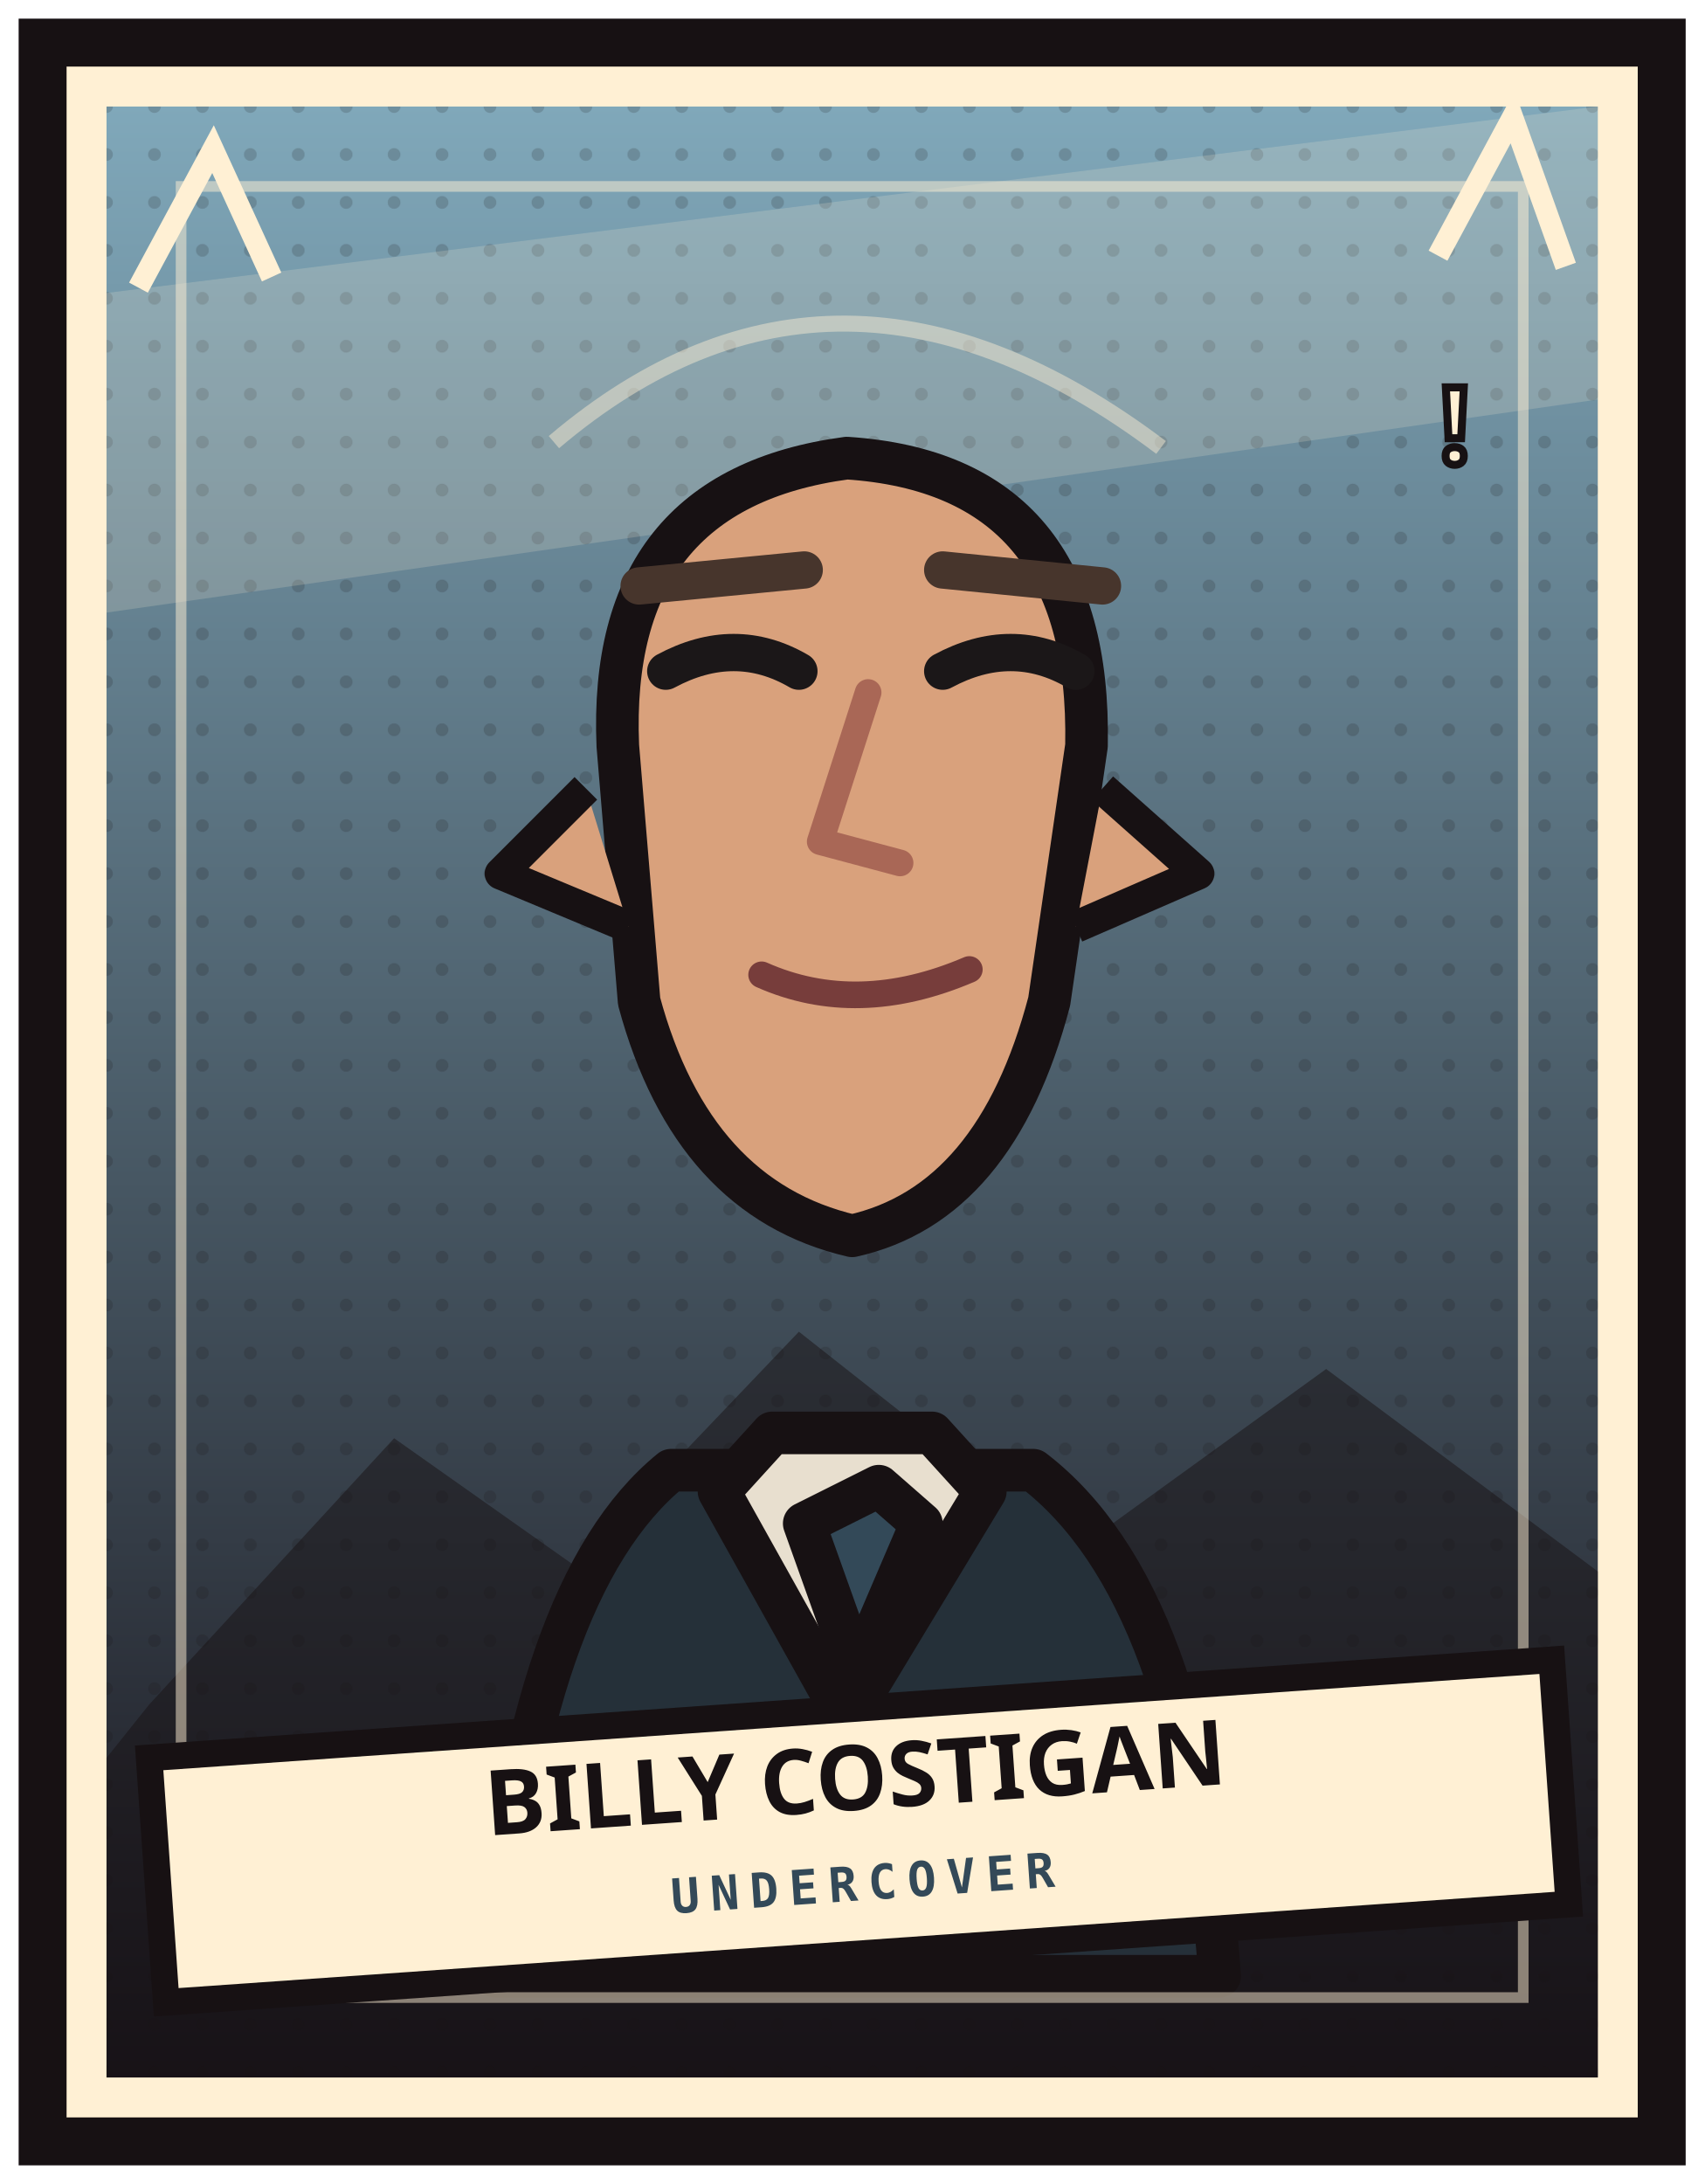
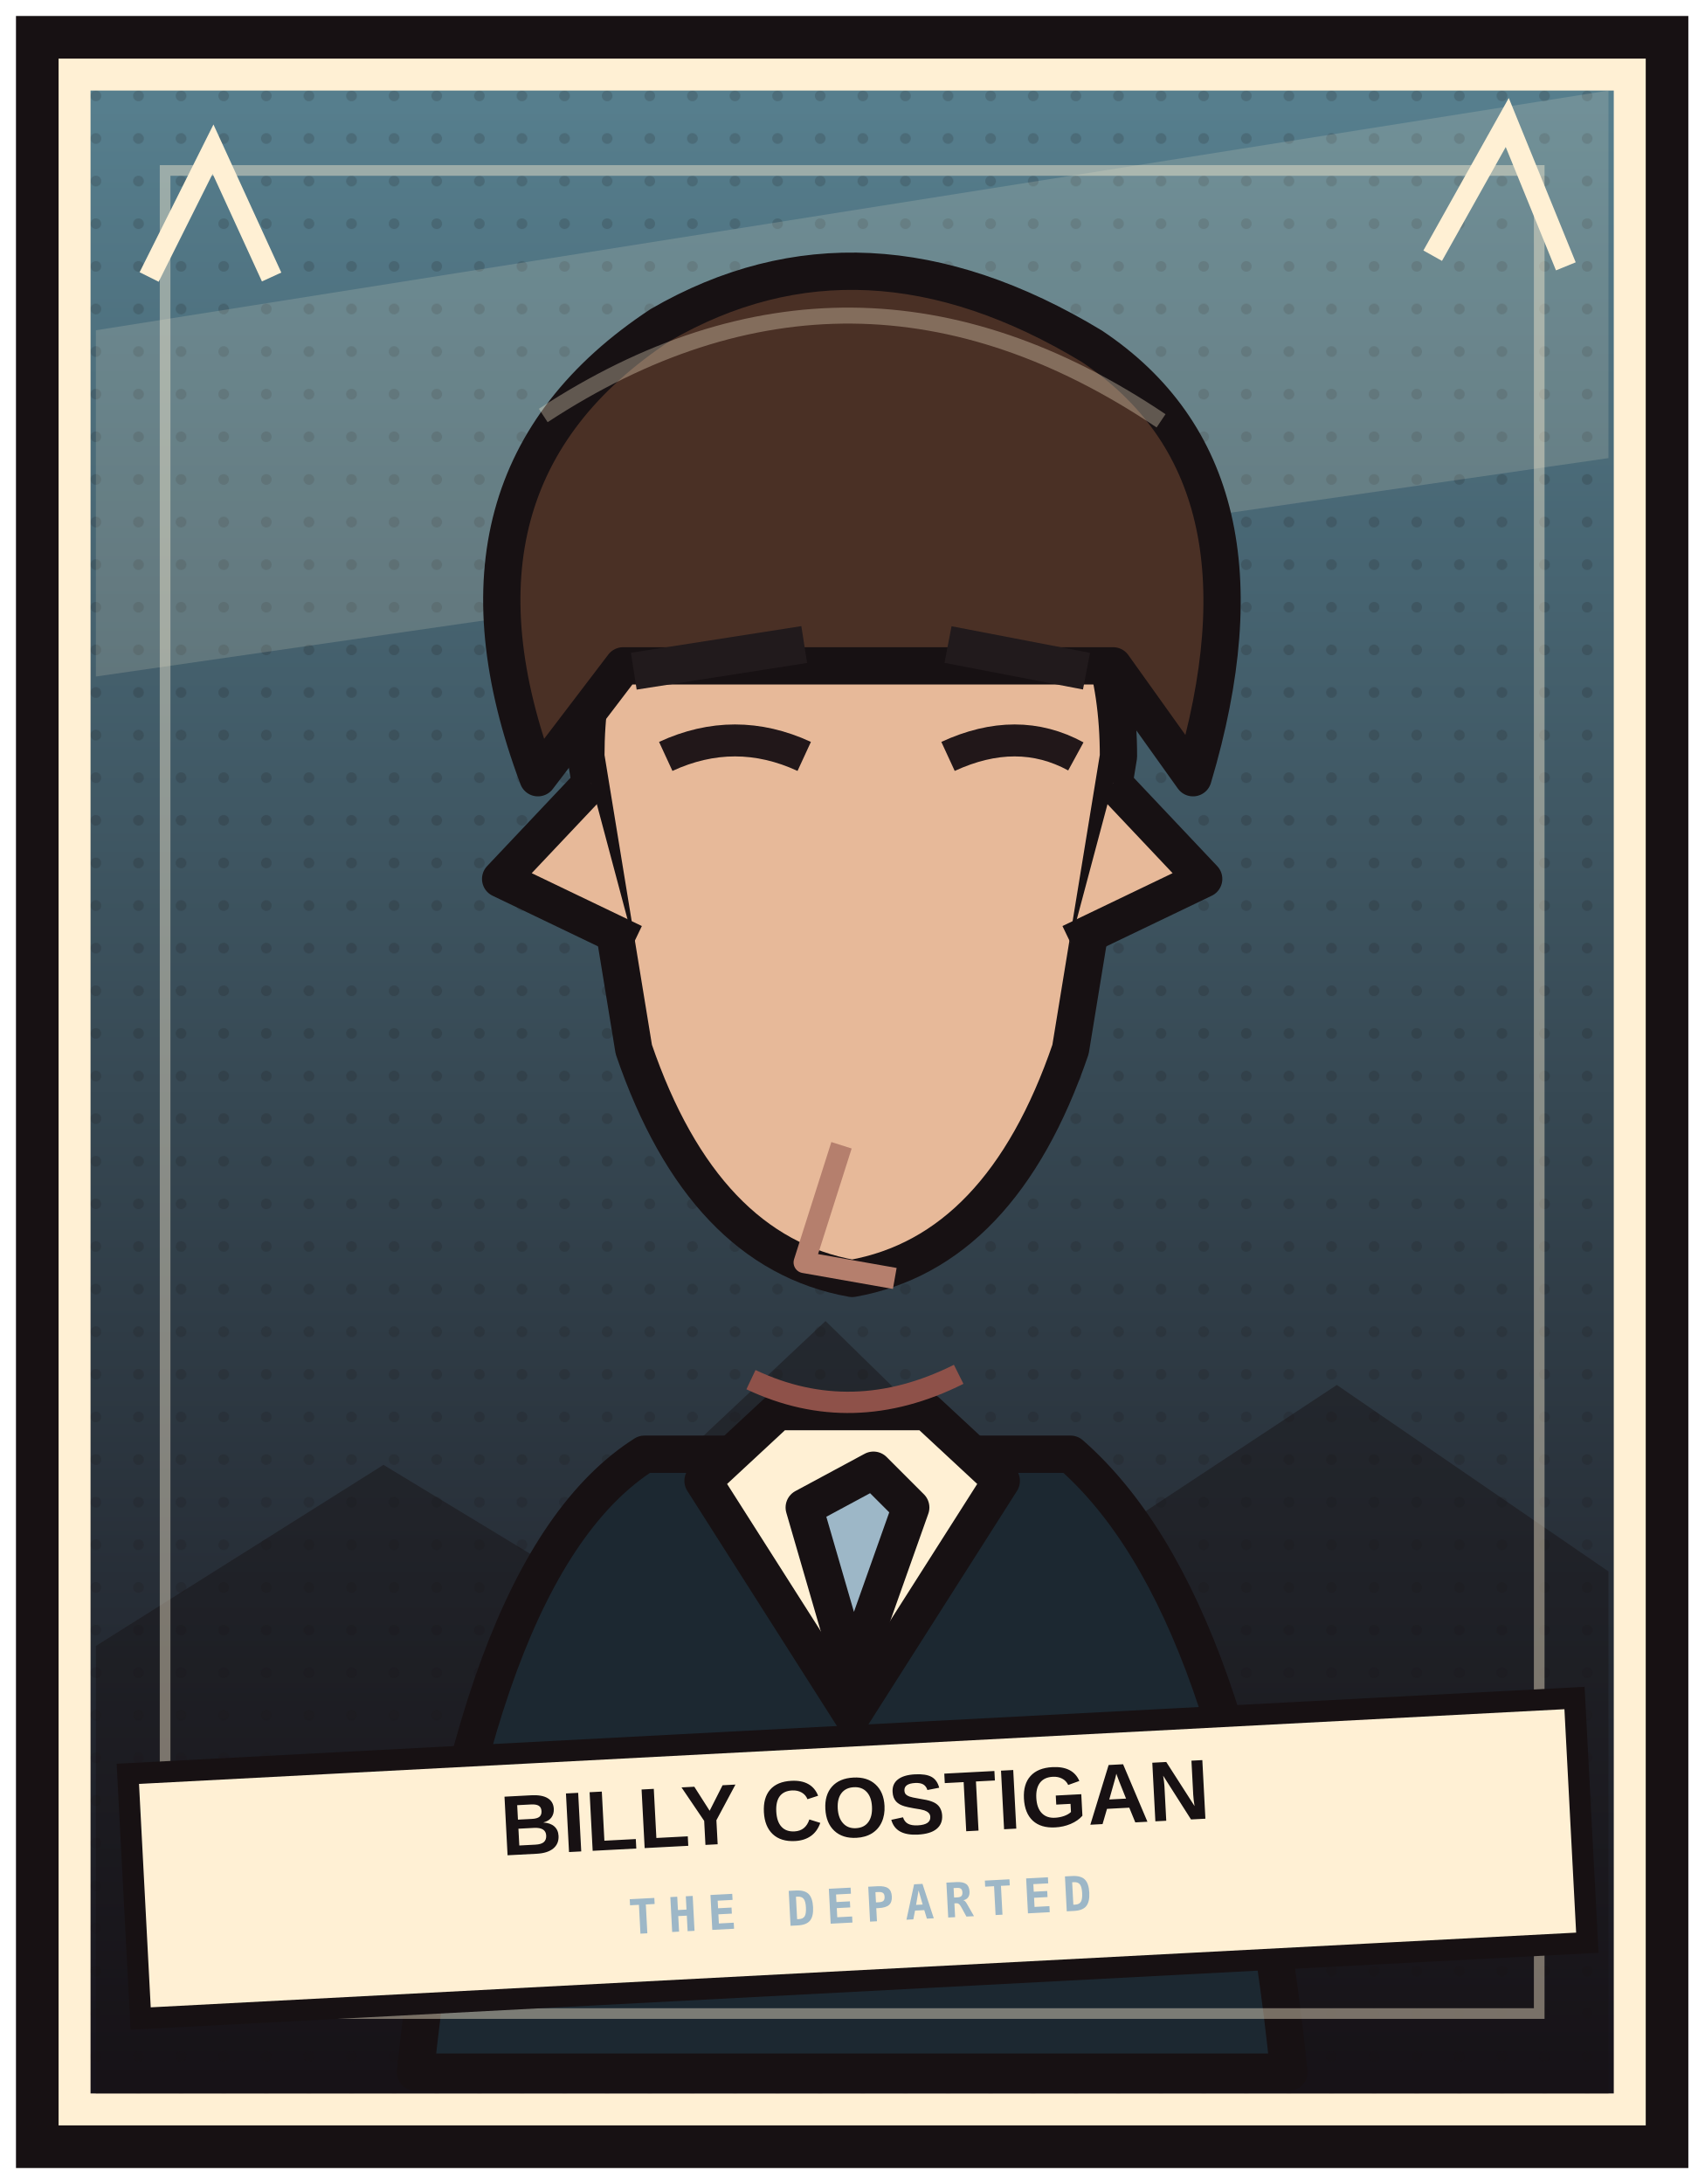
- <svg xmlns="http://www.w3.org/2000/svg" viewBox="0 0 320 410" role="img" aria-label="BILLY COSTIGAN, original anime comic portrait">
+ <svg xmlns="http://www.w3.org/2000/svg" viewBox="0 0 320 410" role="img" aria-label="BILLY COSTIGAN original anime comic portrait">
  <defs>
    <linearGradient id="bg" x2="0" y2="1">
-       <stop stop-color="#80a8ba" />
+       <stop stop-color="#567e8d" />
      <stop offset="1" stop-color="#17131a" />
    </linearGradient>
-     <pattern id="dots" width="9" height="9" patternUnits="userSpaceOnUse">
-       <circle cx="2" cy="2" r="1.2" fill="#171113" opacity=".17" />
+     <pattern id="dots" width="8" height="8" patternUnits="userSpaceOnUse">
+       <circle cx="2" cy="2" r="1" fill="#171113" opacity=".16" />
    </pattern>
  </defs>
-   <rect x="8" y="8" width="304" height="394" fill="#fff0d4" stroke="#171113" stroke-width="9" />
-   <rect x="20" y="20" width="280" height="370" fill="url(#bg)" />
-   <rect x="20" y="20" width="280" height="370" fill="url(#dots)" />
-   <path d="M20 55 300 20 300 75 20 115Z" fill="#fff0d4" opacity=".18" />
-   <path d="M28 320 74 270 108 294 150 250 202 291 249 257 300 295V390H20V330Z" fill="#171113" opacity=".5" />
-   <g stroke="#171113" stroke-width="8" stroke-linejoin="round">
-     <path d="M93 371Q99 298 126 276L194 276Q224 299 229 371Z" fill="#253039" />
-     <path d="M135 280 159 323 185 280 175 269H145Z" fill="#e8dfcf" />
-     <path d="M151 286 161 314 173 286 165 279Z" fill="#334958" />
-     <path d="M116 140Q114 92 159 86Q205 89 204 140L197 188Q187 226 160 232Q130 225 120 188Z" fill="#d9a17c" />M102 148Q83 103 115 76L104 56 137 72 151 43 173 68 205 51 214 76Q252 100 233 148L219 127 112 128Z<path d="M120 110 151 107M177 107 207 110" fill="none" stroke="#47352c" stroke-width="7" stroke-linecap="round" />
-     <path d="M125 126Q138 119 150 126M177 126Q190 119 202 126" fill="none" stroke="#1b1718" stroke-width="7" stroke-linecap="round" />
-     <path d="M163 130 154 158 169 162" fill="none" stroke="#a96756" stroke-width="5" stroke-linecap="round" />
-     <path d="M143 183Q161 191 182 182" fill="none" stroke="#773d3b" stroke-width="5" stroke-linecap="round" />
-     <path d="M110 148 94 164 118 174M207 148 225 164 202 174" fill="#d9a17c" stroke="#171113" stroke-width="6" />
-     <path d="M104 83Q157 38 218 84" fill="none" stroke="#fff0d4" stroke-width="3" opacity=".45" />
+   <rect x="7" y="7" width="306" height="396" fill="#fff0d4" stroke="#171113" stroke-width="8" />
+   <rect x="17" y="17" width="286" height="376" fill="url(#bg)" />
+   <rect x="17" y="17" width="286" height="376" fill="url(#dots)" />
+   <path d="M18 62 302 17 302 86 18 127Z" fill="#fff0d4" opacity=".16" />
+   <path d="M18 309 72 275 105 295 155 248 201 293 251 260 302 295V393H18Z" fill="#171113" opacity=".45" />
+   <g stroke="#171113" stroke-width="7" stroke-linejoin="round">
+     <path d="M78 389Q88 294 121 273H201Q233 301 242 389Z" fill="#1c2831" />
+     <path d="M132 278 160 322 188 278 174 265H146Z" fill="#fff0d4" />
+     <path d="M151 283 160 314 171 283 164 276Z" fill="#9db7c7" />
+     <path d="M110 142Q110 94 160 88Q210 94 210 142L201 197Q188 235 160 240Q132 235 119 197Z" fill="#e7b999" />
+     <path d="M101 146Q80 90 124 61Q162 39 205 65Q241 89 224 146L209 125H117Z" fill="#4a3025" />
+     <path d="M119 126 151 121M178 121 204 126" stroke="#211a1c" stroke-width="7" fill="none" />
+     <path d="M125 142Q138 136 151 142M178 142Q191 136 202 142" stroke="#211719" stroke-width="6" fill="none" />
+     <path d="M158 215 151 237 168 240" stroke="#b57f6d" stroke-width="4" fill="none" />
+     <path d="M141 259Q160 268 180 258" stroke="#8e5149" stroke-width="4" fill="none" />
+     <path d="M111 147 94 165 119 177M209 147 226 165 201 177" fill="#e7b999" />
+     <path d="M102 78Q160 40 218 79" stroke="#fff0d4" stroke-width="3" opacity=".32" fill="none" />
  </g>
-   <path d="M34 35H286V375H34Z" fill="none" stroke="#fff0d4" stroke-width="2" opacity=".5" />
-   <g transform="translate(28 330) rotate(-4)">
-     <rect width="264" height="46" fill="#fff0d4" stroke="#171113" stroke-width="5" />
-     <text x="132" y="19" text-anchor="middle" font-family="Impact,Arial Black,sans-serif" font-size="17" font-weight="900" fill="#171113">BILLY COSTIGAN</text>
-     <text x="132" y="36" text-anchor="middle" font-family="monospace" font-size="9" font-weight="900" letter-spacing="2" fill="#334958">UNDERCOVER</text>
+   <path d="M31 32H289V378H31Z" fill="none" stroke="#fff0d4" stroke-width="2" opacity=".42" />
+   <g transform="translate(24 333) rotate(-3)">
+     <rect width="272" height="46" fill="#fff0d4" stroke="#171113" stroke-width="4" />
+     <text x="136" y="19" text-anchor="middle" font-family="Arial Black,Arial,sans-serif" font-size="16" font-weight="900" fill="#171113">BILLY COSTIGAN</text>
+     <text x="136" y="35" text-anchor="middle" font-family="monospace" font-size="9" font-weight="900" letter-spacing="2" fill="#9db7c7">THE DEPARTED</text>
  </g>
-   <path d="M26 54 40 28 51 52M270 48 284 22 294 50" stroke="#fff0d4" stroke-width="4" fill="none" />
-   <text x="276" y="87" text-anchor="end" font-family="Impact,Arial Black,sans-serif" font-size="20" font-weight="900" fill="#fff0d4" stroke="#171113" stroke-width="1.5">!</text>
+   <path d="M28 52 40 28 51 52M269 48 283 23 294 50" stroke="#fff0d4" stroke-width="4" fill="none" />
</svg>
